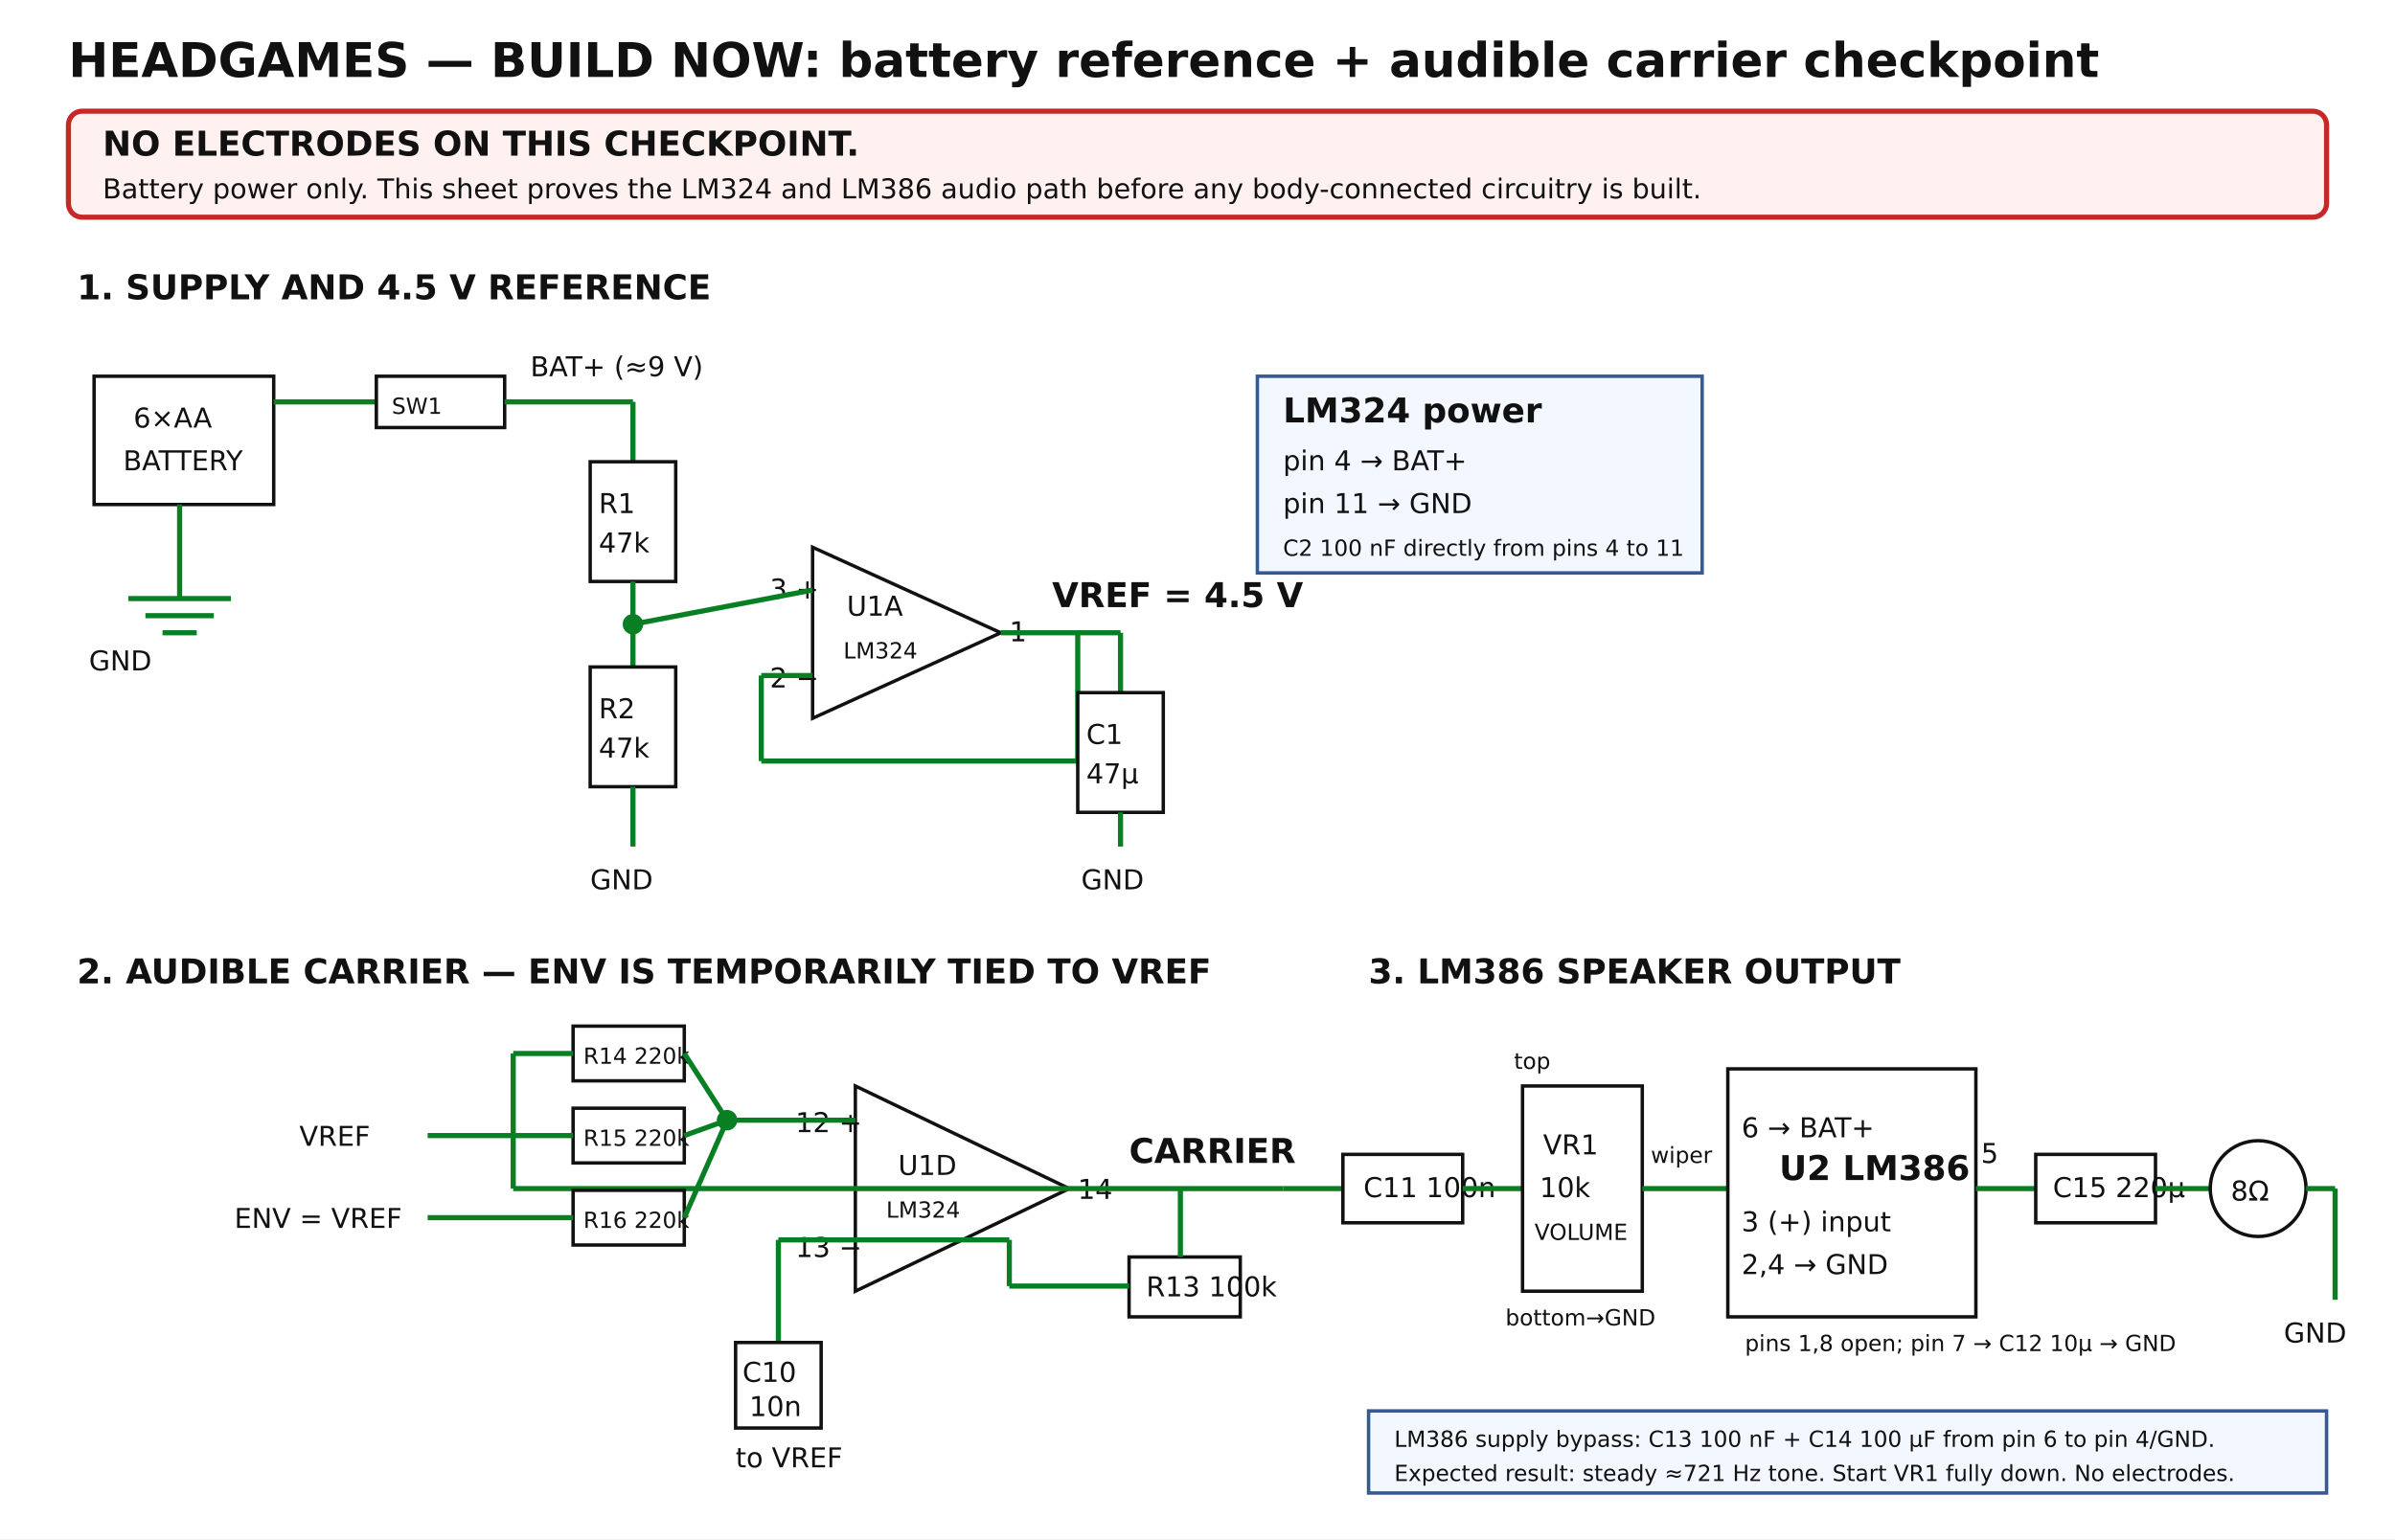
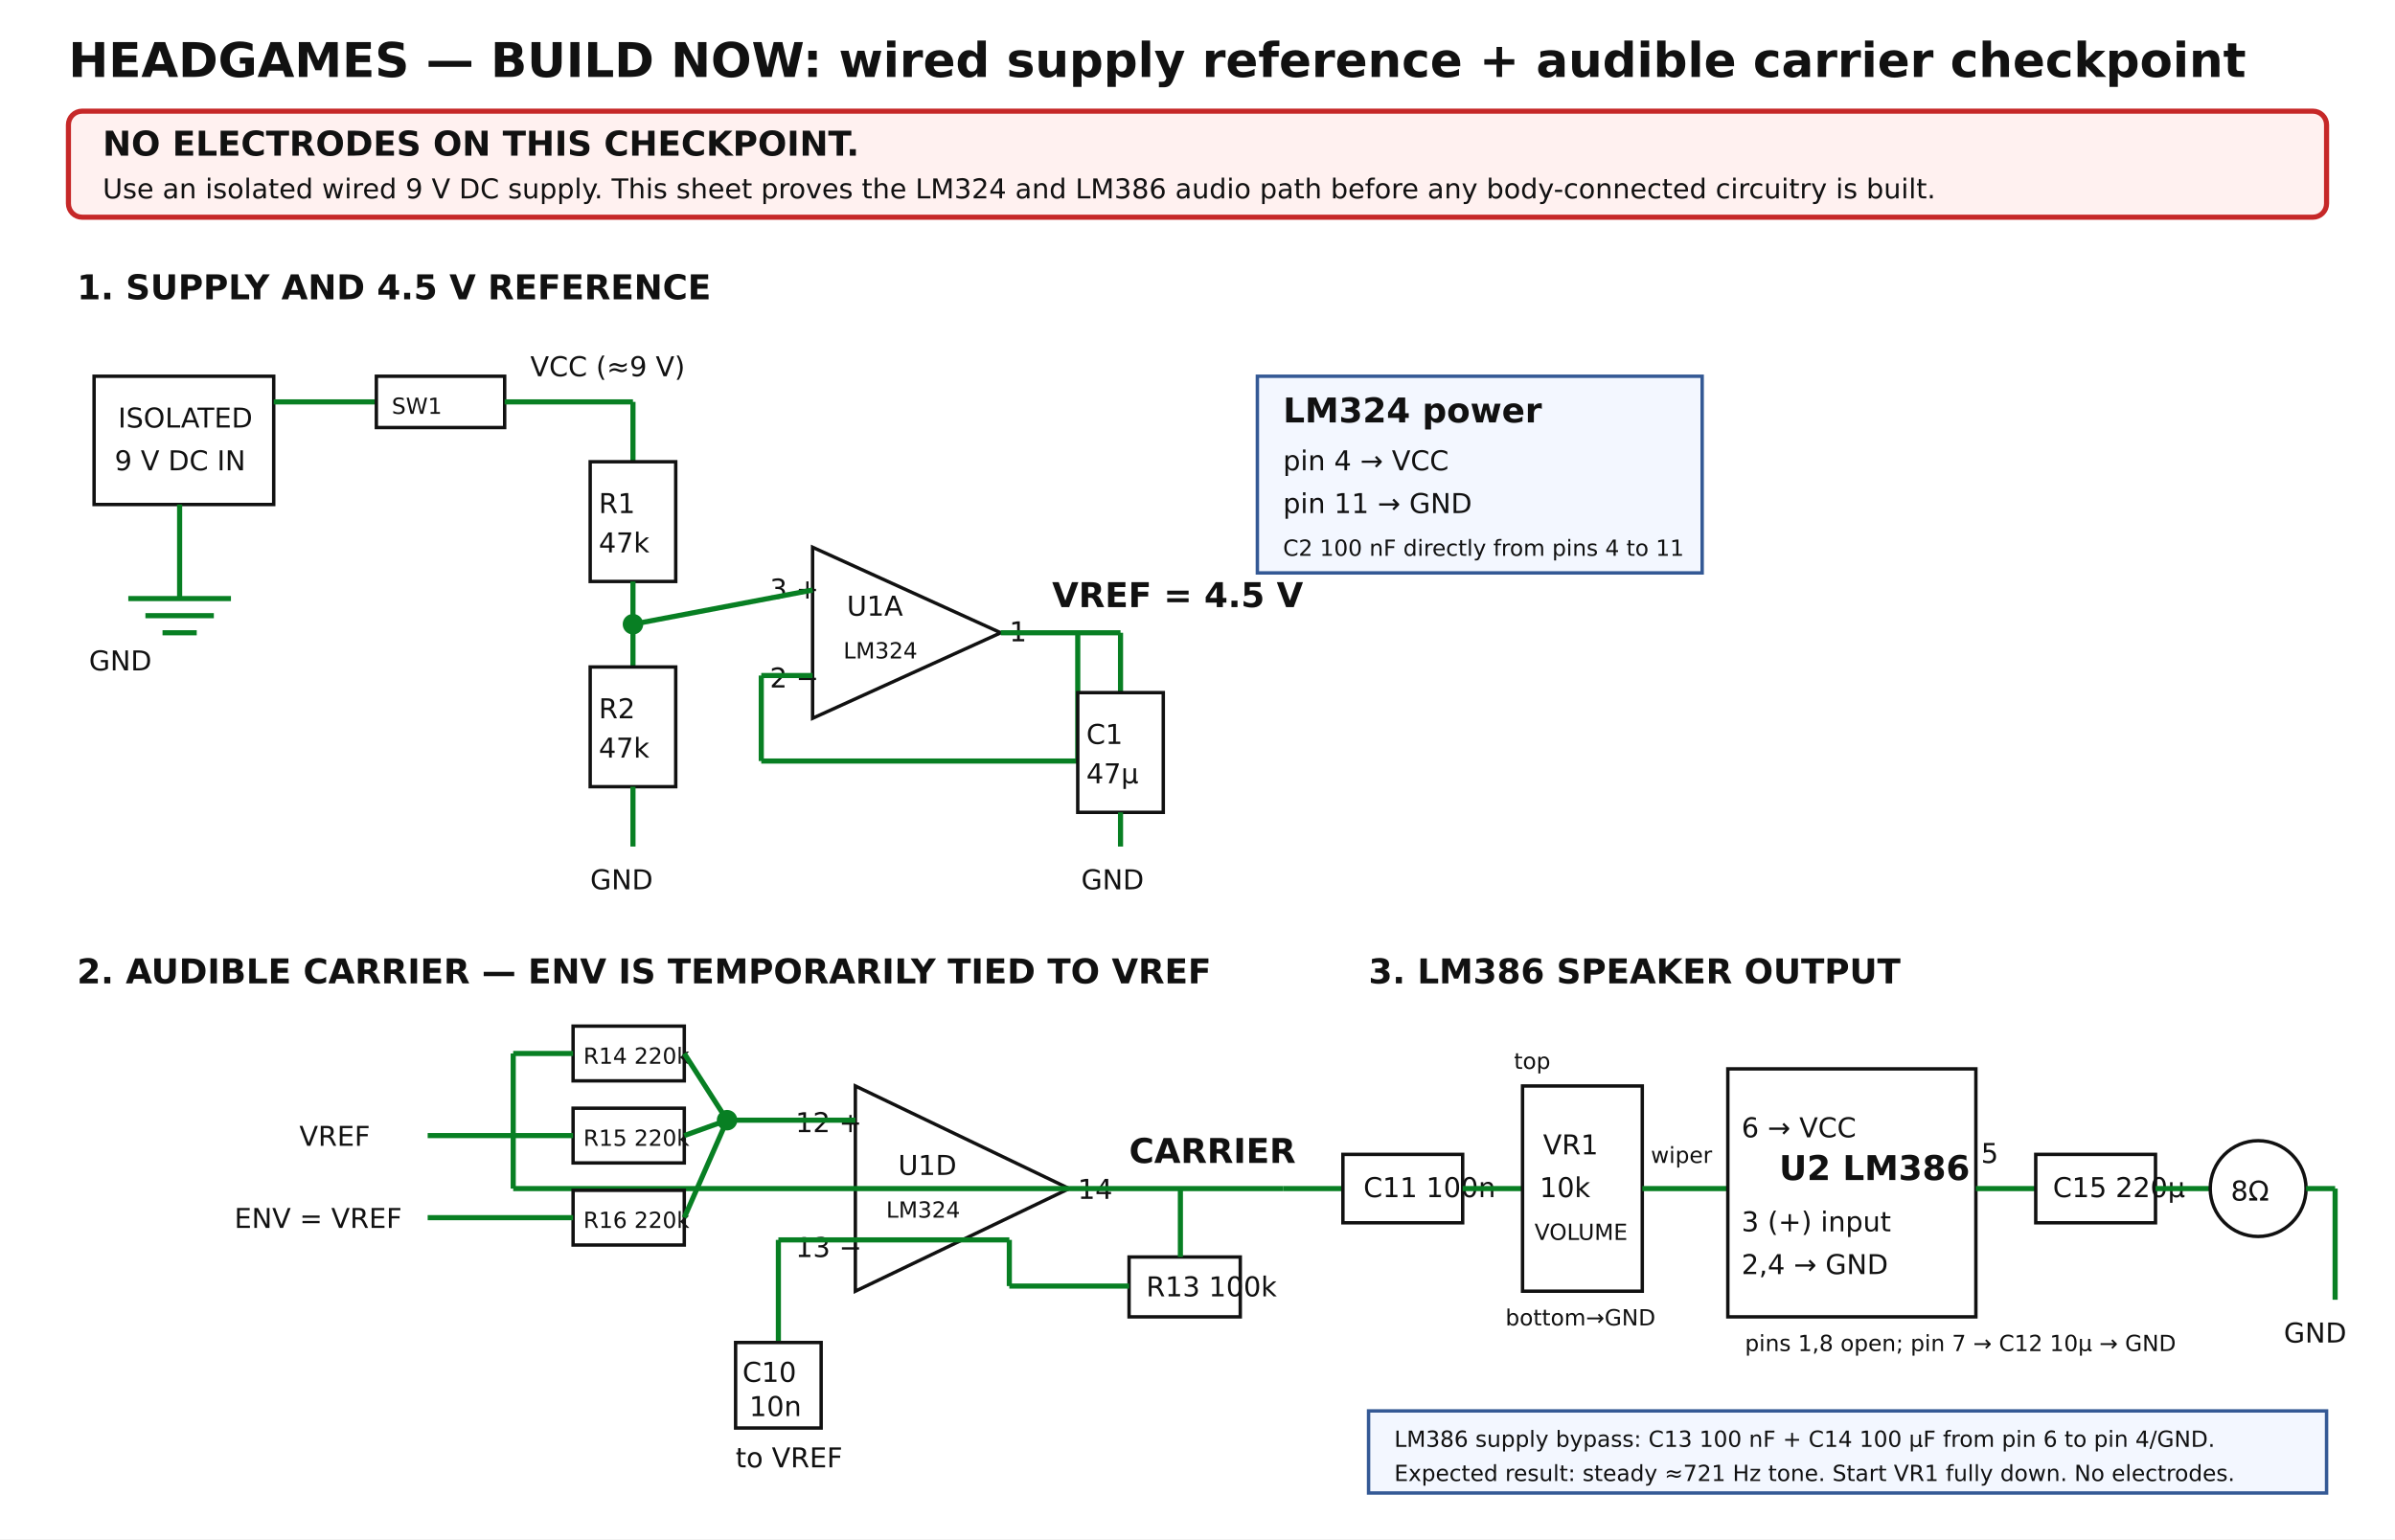
<svg xmlns="http://www.w3.org/2000/svg" width="1400" height="900" viewBox="0 0 1400 900">
  <style>
    text { font-family: DejaVu Sans, sans-serif; fill: #111; }
    .title { font-size: 28px; font-weight: bold; }
    .head { font-size: 20px; font-weight: bold; }
    .body { font-size: 16px; }
    .small { font-size: 13px; }
    .wire { stroke: #087f23; stroke-width: 3; fill: none; }
    .part { stroke: #111; stroke-width: 2; fill: white; }
    .danger { fill: #fff1f0; stroke: #c62828; stroke-width: 3; }
    .note { fill: #f3f7ff; stroke: #345995; stroke-width: 2; }
    .node { fill: #087f23; }
  </style>
  <rect width="1400" height="900" fill="white" />
-   <text x="40" y="45" class="title">HEADGAMES — BUILD NOW: battery reference + audible carrier checkpoint</text>
+   <text x="40" y="45" class="title">HEADGAMES — BUILD NOW: wired supply reference + audible carrier checkpoint</text>
  <rect x="40" y="65" width="1320" height="62" rx="8" class="danger" />
  <text x="60" y="91" class="head">NO ELECTRODES ON THIS CHECKPOINT.</text>
-   <text x="60" y="116" class="body">Battery power only. This sheet proves the LM324 and LM386 audio path before any body-connected circuitry is built.</text>
+   <text x="60" y="116" class="body">Use an isolated wired 9 V DC supply. This sheet proves the LM324 and LM386 audio path before any body-connected circuitry is built.</text>
  <text x="45" y="175" class="head">1. SUPPLY AND 4.5 V REFERENCE</text>
  <rect x="55" y="220" width="105" height="75" class="part" />
-   <text x="78" y="250" class="body">6×AA</text>
-   <text x="72" y="275" class="body">BATTERY</text>
+   <text x="69" y="250" class="body">ISOLATED</text>
+   <text x="67" y="275" class="body">9 V DC IN</text>
  <line x1="160" y1="235" x2="220" y2="235" class="wire" />
  <rect x="220" y="220" width="75" height="30" class="part" />
  <text x="229" y="242" class="small">SW1</text>
  <line x1="295" y1="235" x2="370" y2="235" class="wire" />
-   <text x="310" y="220" class="body">BAT+ (≈9 V)</text>
+   <text x="310" y="220" class="body">VCC (≈9 V)</text>
  <line x1="105" y1="295" x2="105" y2="350" class="wire" />
  <line x1="75" y1="350" x2="135" y2="350" class="wire" />
  <line x1="85" y1="360" x2="125" y2="360" class="wire" />
  <line x1="95" y1="370" x2="115" y2="370" class="wire" />
  <text x="52" y="392" class="body">GND</text>
  <line x1="370" y1="235" x2="370" y2="270" class="wire" />
  <rect x="345" y="270" width="50" height="70" class="part" />
  <text x="350" y="300" class="body">R1</text>
  <text x="350" y="323" class="body">47k</text>
  <line x1="370" y1="340" x2="370" y2="390" class="wire" />
  <circle cx="370" cy="365" r="6" class="node" />
  <rect x="345" y="390" width="50" height="70" class="part" />
  <text x="350" y="420" class="body">R2</text>
  <text x="350" y="443" class="body">47k</text>
  <line x1="370" y1="460" x2="370" y2="495" class="wire" />
  <text x="345" y="520" class="body">GND</text>
  <polygon points="475,320 475,420 585,370" class="part" />
  <text x="495" y="360" class="body">U1A</text>
  <text x="493" y="385" class="small">LM324</text>
  <text x="450" y="350" class="body">3 +</text>
  <text x="450" y="402" class="body">2 −</text>
  <text x="590" y="375" class="body">1</text>
  <line x1="370" y1="365" x2="475" y2="345" class="wire" />
  <line x1="585" y1="370" x2="655" y2="370" class="wire" />
  <line x1="630" y1="370" x2="630" y2="445" class="wire" />
  <line x1="630" y1="445" x2="445" y2="445" class="wire" />
  <line x1="445" y1="445" x2="445" y2="395" class="wire" />
  <line x1="445" y1="395" x2="475" y2="395" class="wire" />
  <text x="615" y="355" class="head">VREF = 4.5 V</text>
  <line x1="655" y1="370" x2="655" y2="405" class="wire" />
  <rect x="630" y="405" width="50" height="70" class="part" />
  <text x="635" y="435" class="body">C1</text>
  <text x="635" y="458" class="body">47µ</text>
  <line x1="655" y1="475" x2="655" y2="495" class="wire" />
  <text x="632" y="520" class="body">GND</text>
  <rect x="735" y="220" width="260" height="115" class="note" />
  <text x="750" y="247" class="head">LM324 power</text>
-   <text x="750" y="275" class="body">pin 4 → BAT+</text>
+   <text x="750" y="275" class="body">pin 4 → VCC</text>
  <text x="750" y="300" class="body">pin 11 → GND</text>
  <text x="750" y="325" class="small">C2 100 nF directly from pins 4 to 11</text>
  <text x="45" y="575" class="head">2. AUDIBLE CARRIER — ENV IS TEMPORARILY TIED TO VREF</text>
  <polygon points="500,635 500,755 625,695" class="part" />
  <text x="525" y="687" class="body">U1D</text>
  <text x="518" y="712" class="small">LM324</text>
  <text x="465" y="662" class="body">12 +</text>
  <text x="465" y="735" class="body">13 −</text>
  <text x="630" y="701" class="body">14</text>
  <line x1="625" y1="695" x2="750" y2="695" class="wire" />
  <text x="660" y="680" class="head">CARRIER</text>
  <rect x="660" y="735" width="65" height="35" class="part" />
  <text x="670" y="758" class="body">R13 100k</text>
  <line x1="690" y1="695" x2="690" y2="735" class="wire" />
  <line x1="660" y1="752" x2="590" y2="752" class="wire" />
  <line x1="590" y1="752" x2="590" y2="725" class="wire" />
  <line x1="590" y1="725" x2="500" y2="725" class="wire" />
  <line x1="455" y1="725" x2="455" y2="785" class="wire" />
  <rect x="430" y="785" width="50" height="50" class="part" />
  <text x="434" y="808" class="body">C10</text>
  <text x="438" y="828" class="body">10n</text>
  <text x="430" y="858" class="body">to VREF</text>
  <line x1="455" y1="725" x2="500" y2="725" class="wire" />
  <line x1="500" y1="655" x2="425" y2="655" class="wire" />
  <circle cx="425" cy="655" r="6" class="node" />
  <rect x="335" y="600" width="65" height="32" class="part" />
  <text x="341" y="622" class="small">R14 220k</text>
  <line x1="400" y1="616" x2="425" y2="655" class="wire" />
  <line x1="335" y1="616" x2="300" y2="616" class="wire" />
  <line x1="300" y1="616" x2="300" y2="695" class="wire" />
  <line x1="300" y1="695" x2="625" y2="695" class="wire" />
  <rect x="335" y="648" width="65" height="32" class="part" />
  <text x="341" y="670" class="small">R15 220k</text>
  <line x1="400" y1="664" x2="425" y2="655" class="wire" />
  <line x1="335" y1="664" x2="250" y2="664" class="wire" />
  <text x="175" y="670" class="body">VREF</text>
  <rect x="335" y="696" width="65" height="32" class="part" />
  <text x="341" y="718" class="small">R16 220k</text>
  <line x1="400" y1="712" x2="425" y2="655" class="wire" />
  <line x1="335" y1="712" x2="250" y2="712" class="wire" />
  <text x="137" y="718" class="body">ENV = VREF</text>
  <text x="800" y="575" class="head">3. LM386 SPEAKER OUTPUT</text>
  <line x1="750" y1="695" x2="785" y2="695" class="wire" />
  <rect x="785" y="675" width="70" height="40" class="part" />
  <text x="797" y="700" class="body">C11 100n</text>
  <line x1="855" y1="695" x2="890" y2="695" class="wire" />
  <rect x="890" y="635" width="70" height="120" class="part" />
  <text x="902" y="675" class="body">VR1</text>
  <text x="900" y="700" class="body">10k</text>
  <text x="897" y="725" class="small">VOLUME</text>
  <text x="885" y="625" class="small">top</text>
  <text x="880" y="775" class="small">bottom→GND</text>
  <line x1="960" y1="695" x2="1010" y2="695" class="wire" />
  <text x="965" y="680" class="small">wiper</text>
  <rect x="1010" y="625" width="145" height="145" class="part" />
  <text x="1040" y="690" class="head">U2 LM386</text>
  <text x="1018" y="720" class="body">3 (+) input</text>
  <text x="1018" y="745" class="body">2,4 → GND</text>
-   <text x="1018" y="665" class="body">6 → BAT+</text>
+   <text x="1018" y="665" class="body">6 → VCC</text>
  <text x="1020" y="790" class="small">pins 1,8 open; pin 7 → C12 10µ → GND</text>
  <line x1="1155" y1="695" x2="1190" y2="695" class="wire" />
  <text x="1158" y="680" class="body">5</text>
  <rect x="1190" y="675" width="70" height="40" class="part" />
  <text x="1200" y="700" class="body">C15 220µ</text>
  <line x1="1260" y1="695" x2="1300" y2="695" class="wire" />
  <circle cx="1320" cy="695" r="28" class="part" />
  <text x="1304" y="702" class="body">8Ω</text>
  <line x1="1348" y1="695" x2="1365" y2="695" class="wire" />
  <line x1="1365" y1="695" x2="1365" y2="760" class="wire" />
  <text x="1335" y="785" class="body">GND</text>
  <rect x="800" y="825" width="560" height="48" class="note" />
  <text x="815" y="846" class="small">LM386 supply bypass: C13 100 nF + C14 100 µF from pin 6 to pin 4/GND.</text>
  <text x="815" y="866" class="small">Expected result: steady ≈721 Hz tone. Start VR1 fully down. No electrodes.</text>
</svg>
